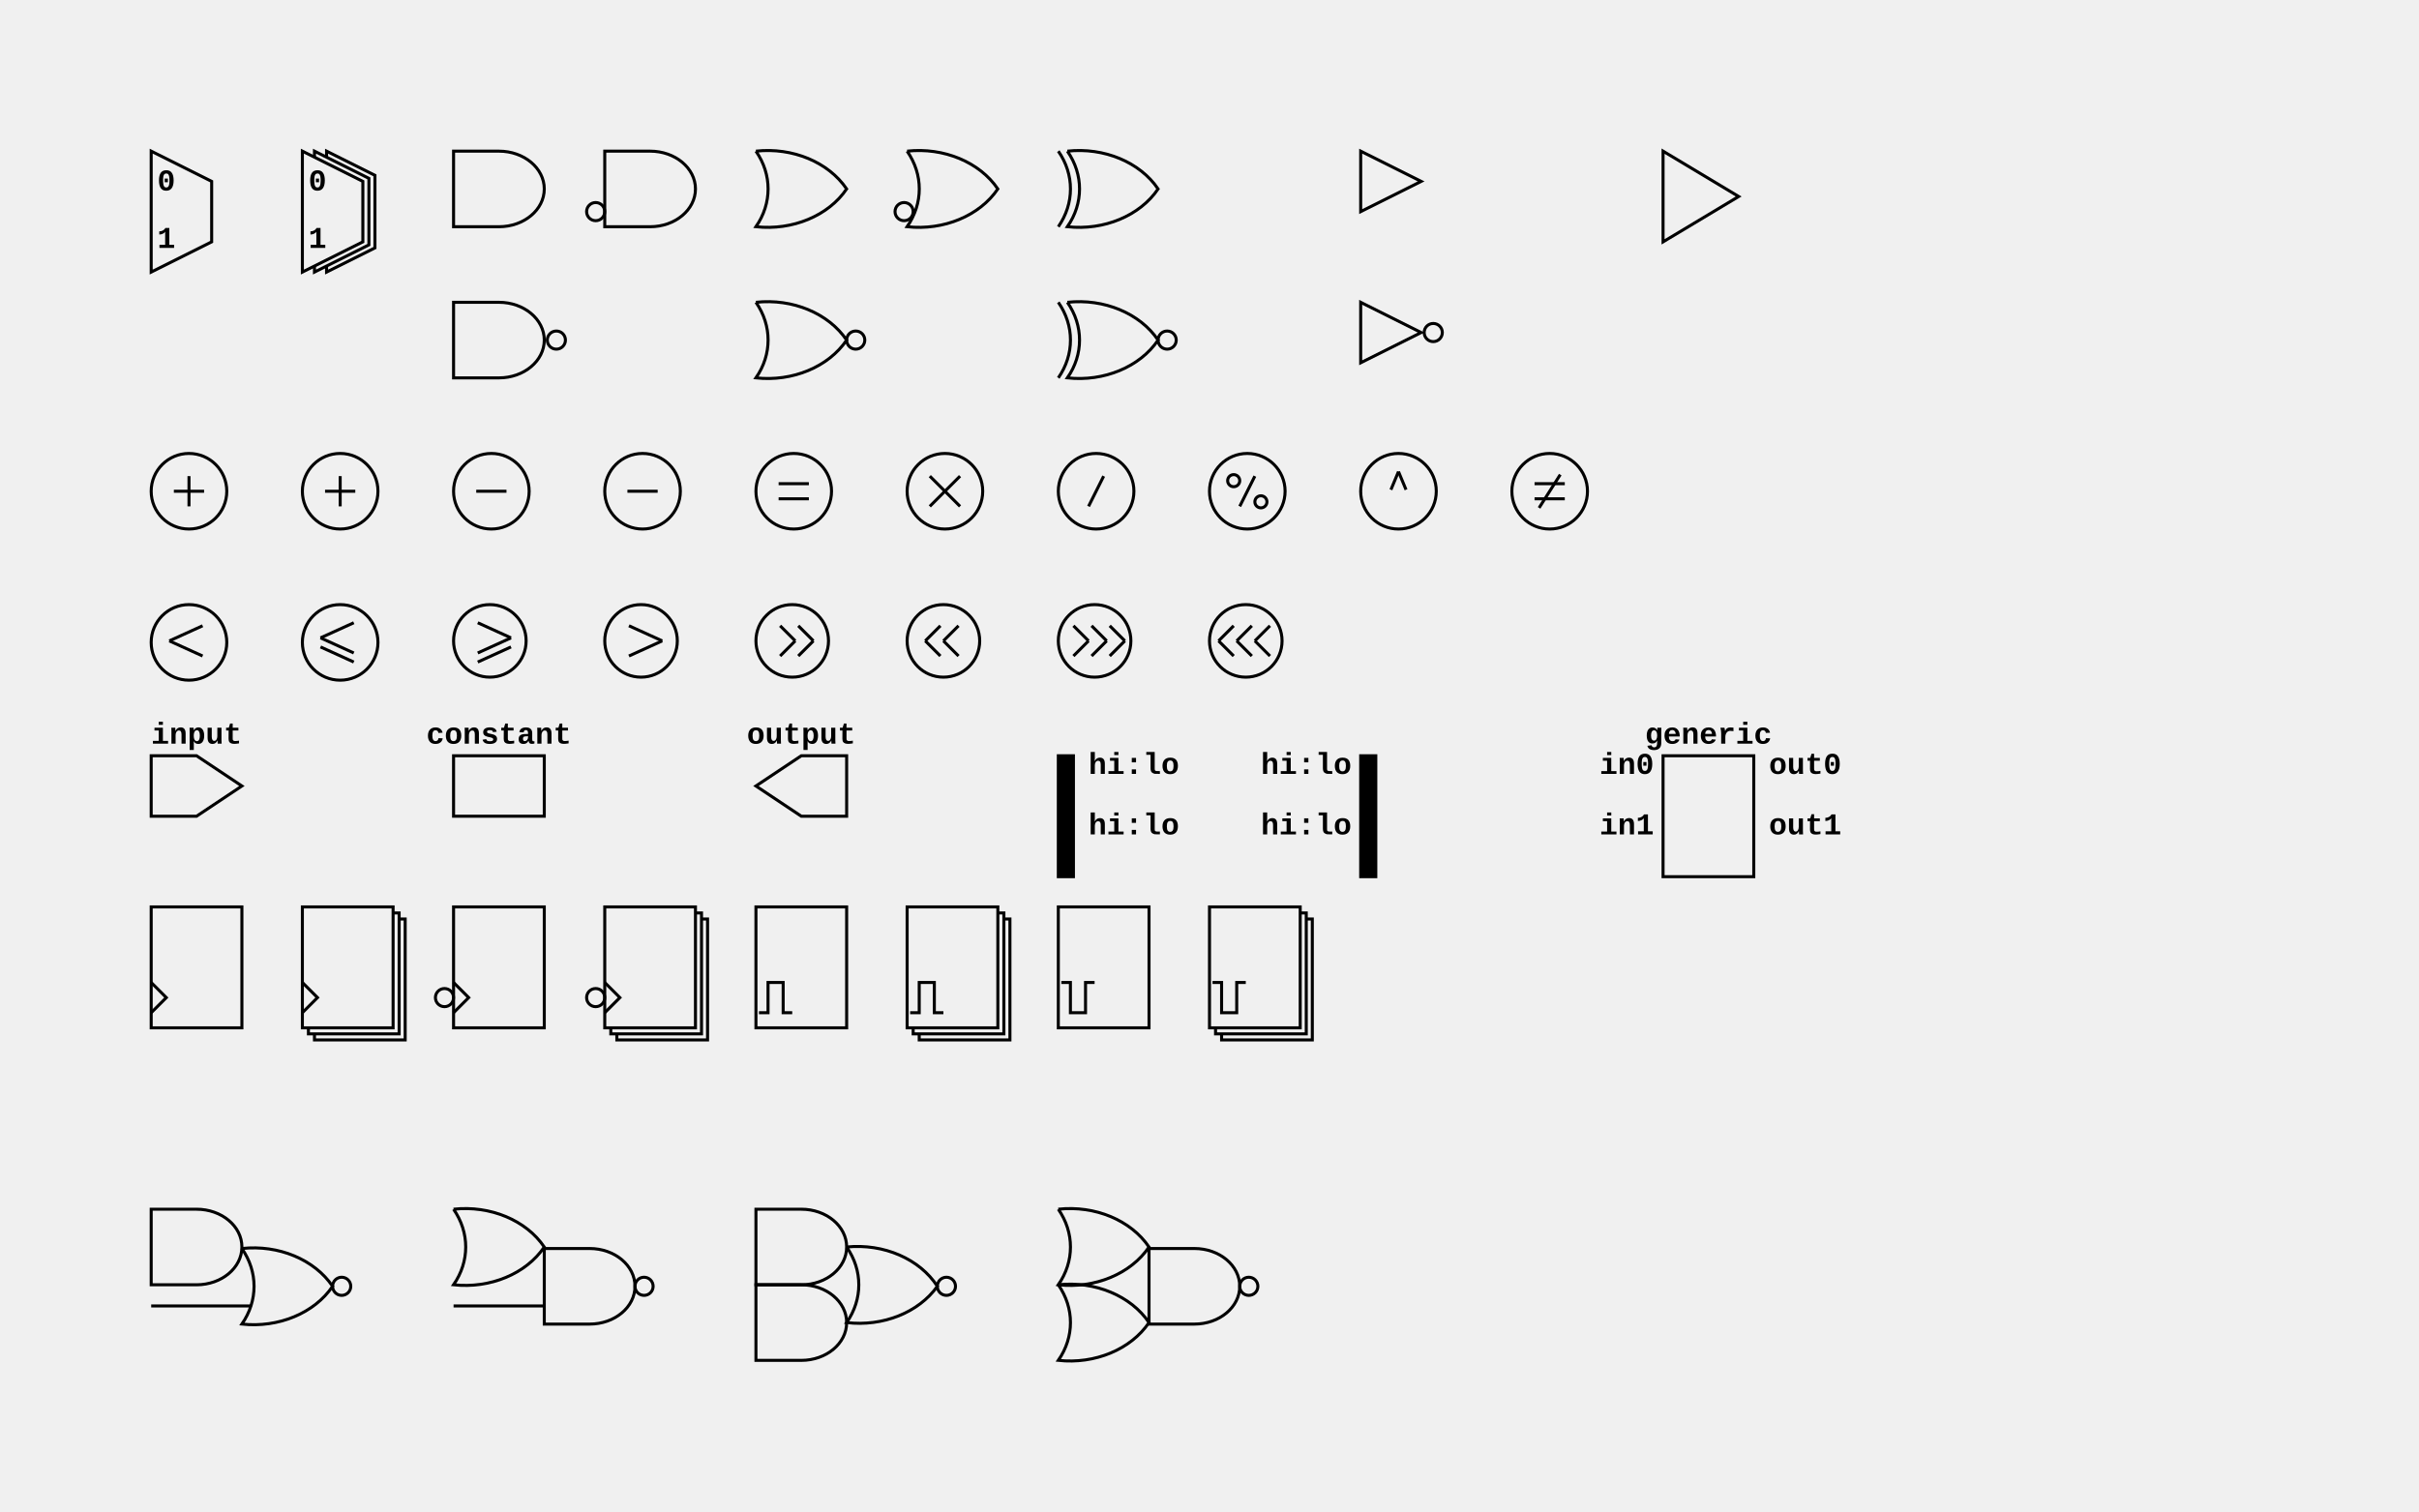
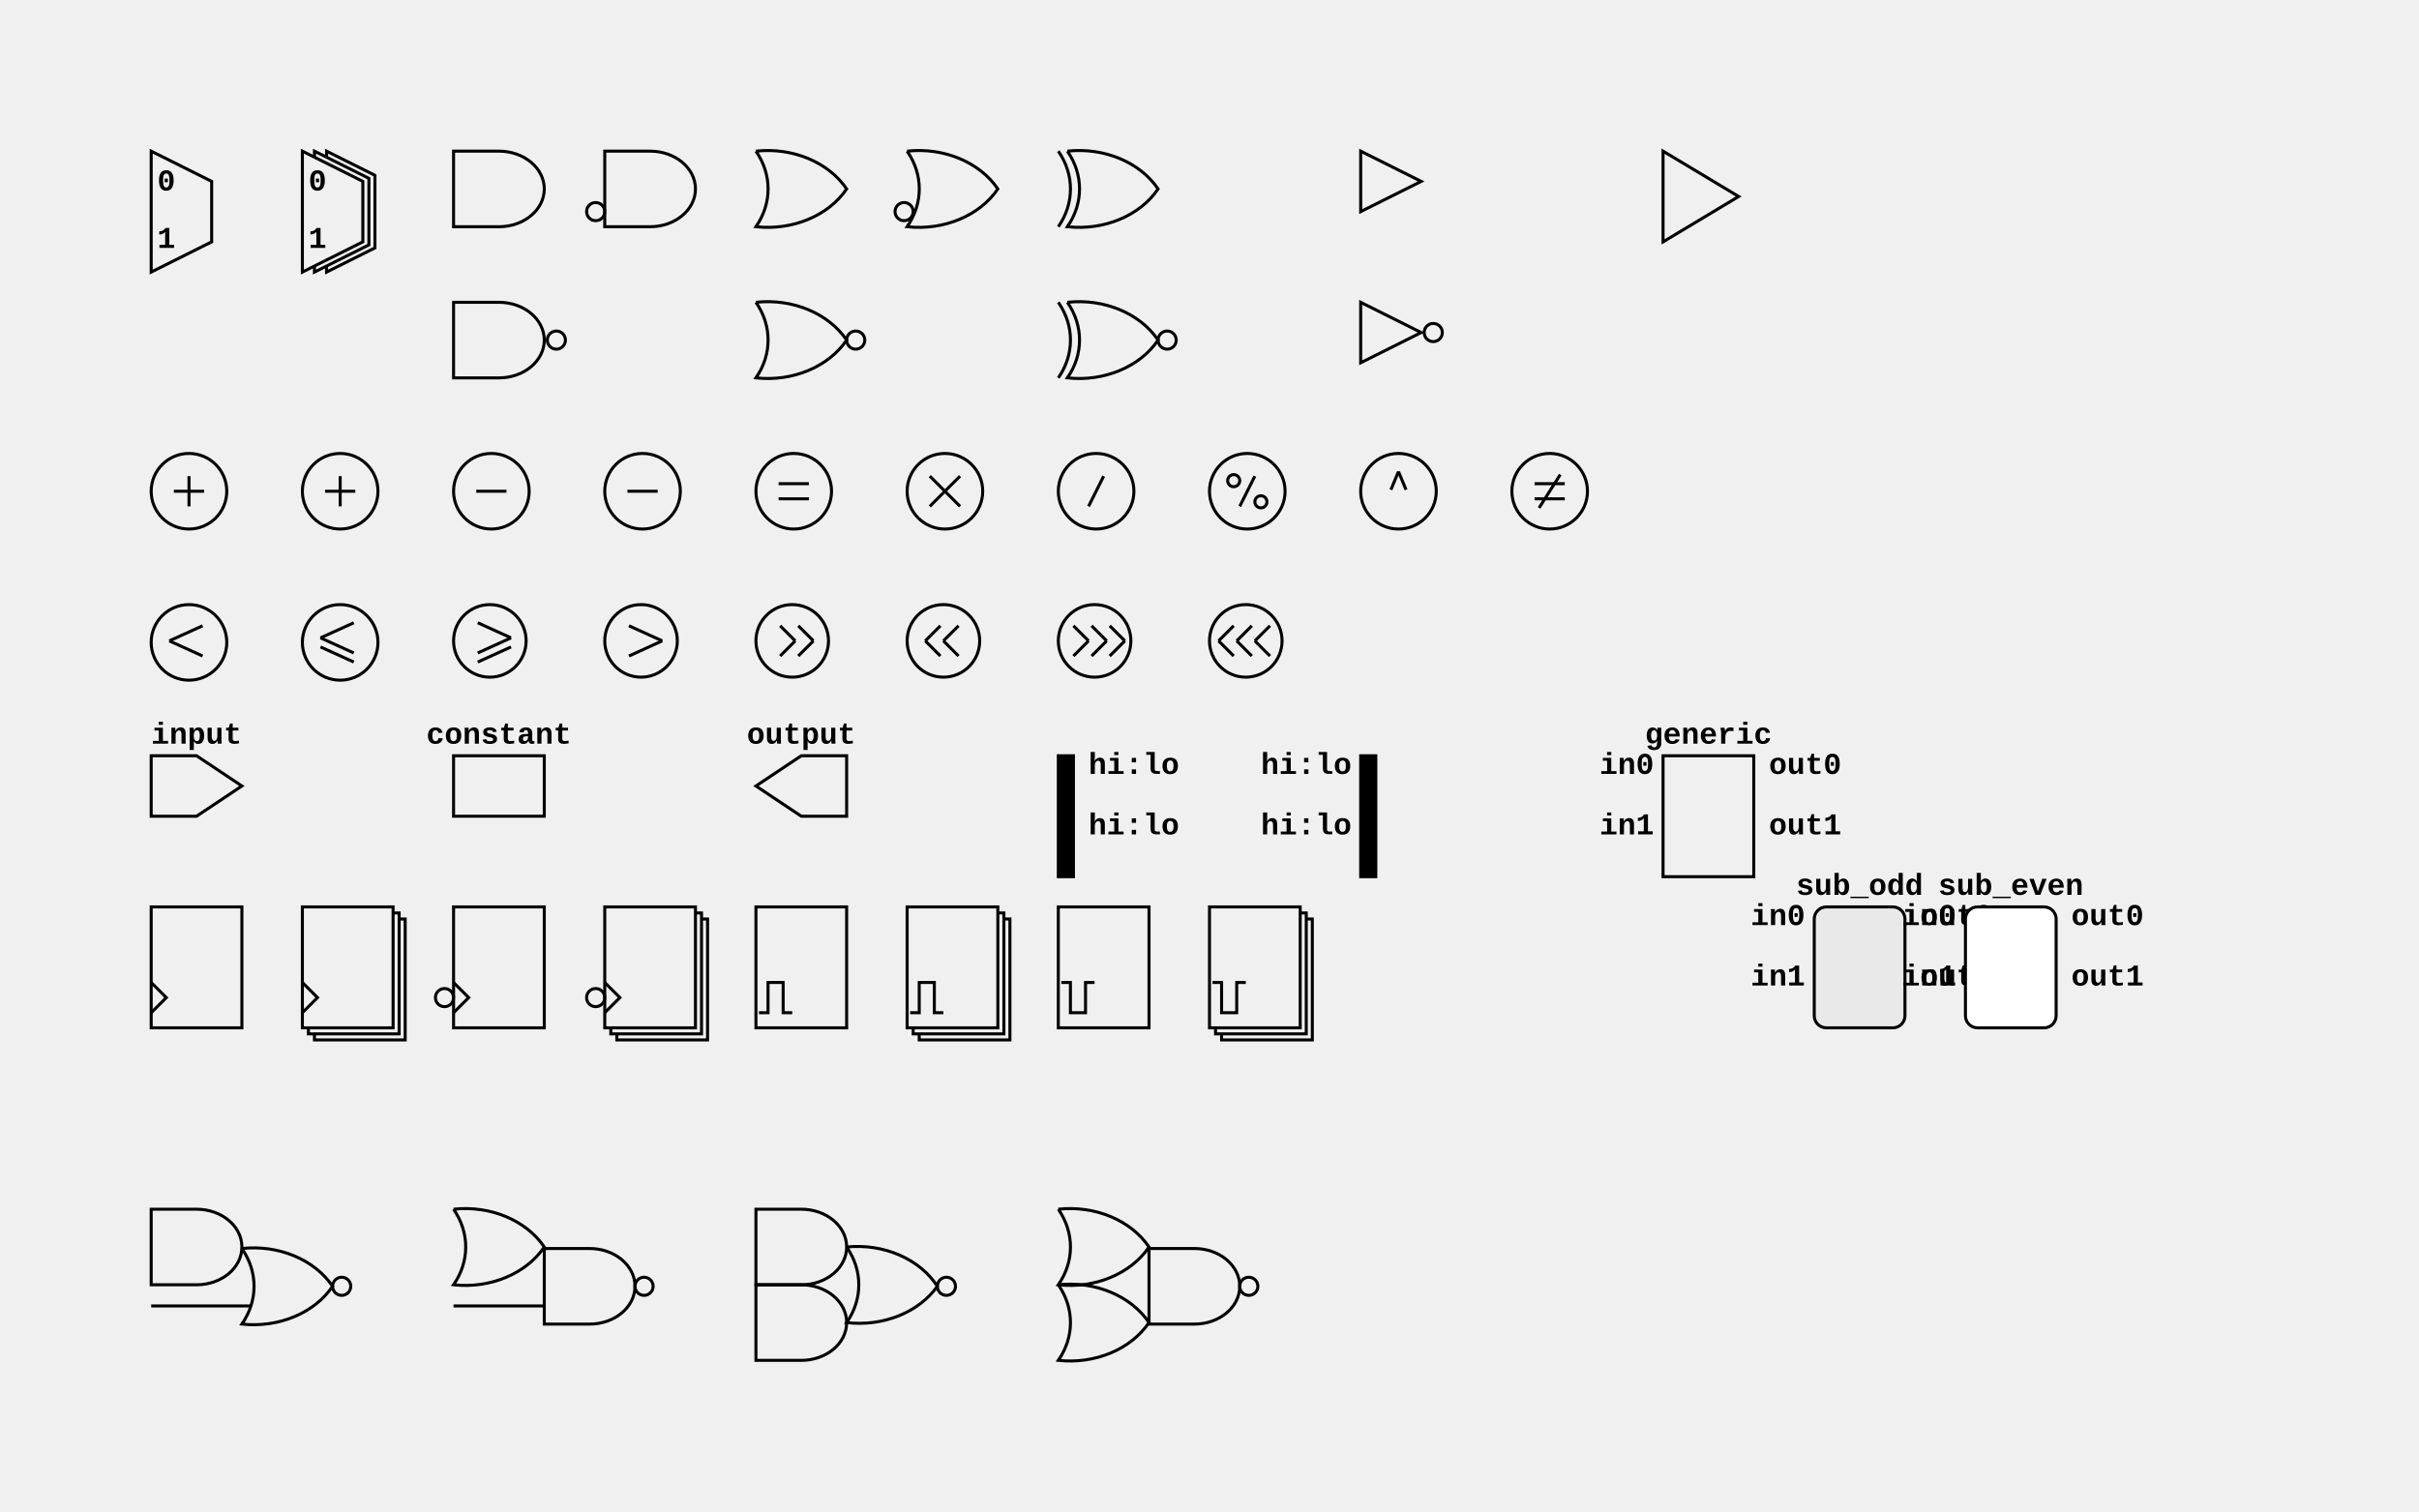
<svg xmlns="http://www.w3.org/2000/svg" xmlns:ns1="https://github.com/ajsb85/netlist2svg" width="800" height="500">
  <style>
  svg {
    stroke: #000;
    fill: none;
  }
  text {
    fill: #000;
    stroke: none;
    font-size: 10px;
    font-weight: bold;
    font-family: "Courier New", monospace;
  }
  .nodelabel {
    text-anchor: middle;
  }
  .inputPortLabel {
    text-anchor: end;
  }
  .splitjoinBody {
    fill: #000;
  }
  .junction {
    fill: #000;
  }
  .labelBackground {
    fill: #fff;
    stroke: none;
  }
  .detail, .symbol {
    stroke-linejoin: round;
    stroke-linecap: round;
  }
  .symbol {
    stroke-width: 2;
  }
  .detail {
    fill: #000;
  }

  @media (prefers-color-scheme: dark) {
    svg {
      stroke: #fff !important;
    }
    text {
      fill: #fff !important;
    }
    .splitjoinBody {
      fill: #fff !important;
    }
    .junction {
      fill: #fff !important;
    }
    .labelBackground {
      fill: #0a192f !important; /* Blueprint background or transparent */
    }
    .detail {
      fill: #fff !important;
    }
    circle, path, rect, line {
      stroke: #fff;
    }
    [style*="fill:#000"], [style*="fill:#000000"] {
      fill: #fff !important;
    }
    [style*="stroke:#000"], [style*="stroke:#000000"] {
      stroke: #fff !important;
    }
+     .subModuleOdd {
+       fill: #0e2238 !important;
+     }
+     .subModuleEven {
+       fill: #16365a !important;
+     }
+   }
+ 
+   /* Forced dark theme (used by the always-dark interactive demo). Mirrors the
+      prefers-color-scheme rules above but is triggered by class="dark" on the
+      root svg, so it works even when the host page/OS is not in dark mode. */
+   svg.dark {
+     stroke: #fff !important;
+   }
+   svg.dark text {
+     fill: #fff !important;
+   }
+   svg.dark .splitjoinBody {
+     fill: #fff !important;
+   }
+   svg.dark .junction {
+     fill: #fff !important;
+   }
+   svg.dark .labelBackground {
+     fill: #0a192f !important;
+   }
+   svg.dark .detail {
+     fill: #fff !important;
+   }
+   svg.dark circle, svg.dark path, svg.dark rect, svg.dark line {
+     stroke: #fff;
+   }
+   svg.dark .subModuleOdd {
+     fill: #0e2238 !important;
+   }
+   svg.dark .subModuleEven {
+     fill: #16365a !important;
+   }
+   svg.dark [style*="fill:#000"], svg.dark [style*="fill:#000000"] {
+     fill: #fff !important;
+   }
+   svg.dark [style*="stroke:#000"], svg.dark [style*="stroke:#000000"] {
+     stroke: #fff !important;
  }
</style>
  <ns1:properties>
    <ns1:layoutEngine org.eclipse.elk.layered.spacing.nodeNodeBetweenLayers="35" org.eclipse.elk.spacing.nodeNode="35" org.eclipse.elk.layered.layering.strategy="LONGEST_PATH" />
    <ns1:low_priority_alias val="$dff" />
  </ns1:properties>
  <g ns1:type="mux" transform="translate(50, 50)" ns1:width="20" ns1:height="40">
    <ns1:alias val="$pmux" />
    <ns1:alias val="$mux" />
    <ns1:alias val="$_MUX_" />
    <path d="M0,0 L20,10 L20,30 L0,40 Z" class="$cell_id" />
    <text x="5" y="32" class="nodelabel $cell_id" ns1:attribute="">1</text>
    <text x="5" y="13" class="nodelabel $cell_id" ns1:attribute="">0</text>
    <g ns1:x="0" ns1:y="10" ns1:pid="A" />
    <g ns1:x="0" ns1:y="30" ns1:pid="B" />
    <g ns1:x="10" ns1:y="35" ns1:pid="S" />
    <g ns1:x="20" ns1:y="20" ns1:pid="Y" />
  </g>
  <g ns1:type="mux-bus" transform="translate(100, 50)" ns1:width="24" ns1:height="40">
    <ns1:alias val="$pmux-bus" />
    <ns1:alias val="$mux-bus" />
    <ns1:alias val="$_MUX_-bus" />
    <path d="M0,0 L20,10 L20,30 L0,40 Z" class="$cell_id" />
    <path d="M4,2 L4,0 L22,9 L22,31 L4,40 L4,38" class="$cell_id" />
    <path d="M8,2 L8,0 L24,8 L24,32 L8,40 L8,38" class="$cell_id" />
    <text x="5" y="32" class="nodelabel $cell_id" ns1:attribute="">1</text>
    <text x="5" y="13" class="nodelabel $cell_id" ns1:attribute="">0</text>
    <g ns1:x="-1" ns1:y="10" ns1:pid="A" />
    <g ns1:x="-1" ns1:y="30" ns1:pid="B" />
    <g ns1:x="12" ns1:y="38" ns1:pid="S" />
    <g ns1:x="24.5" ns1:y="20" ns1:pid="Y" />
  </g>
  <g ns1:type="and" transform="translate(150,50)" ns1:width="30" ns1:height="25">
    <ns1:alias val="$and" />
    <ns1:alias val="$logic_and" />
    <ns1:alias val="$_AND_" />
    <ns1:alias val="$reduce_and" />
    <path d="M0,0 L0,25 L15,25 A15 12.5 0 0 0 15,0 Z" class="$cell_id" />
    <g ns1:x="0" ns1:y="5" ns1:pid="A" />
    <g ns1:x="0" ns1:y="20" ns1:pid="B" />
    <g ns1:x="30" ns1:y="12.5" ns1:pid="Y" />
  </g>
  <g ns1:type="nand" transform="translate(150,100)" ns1:width="30" ns1:height="25">
    <ns1:alias val="$nand" />
    <ns1:alias val="$logic_nand" />
    <ns1:alias val="$_NAND_" />
    <path d="M0,0 L0,25 L15,25 A15 12.5 0 0 0 15,0 Z" class="$cell_id" />
    <circle cx="34" cy="12.5" r="3" class="$cell_id" />
    <g ns1:x="0" ns1:y="5" ns1:pid="A" />
    <g ns1:x="0" ns1:y="20" ns1:pid="B" />
    <g ns1:x="36" ns1:y="12.5" ns1:pid="Y" />
  </g>
  <g ns1:type="andnot" transform="translate(200,50)" ns1:width="30" ns1:height="25">
    <ns1:alias val="$_ANDNOT_" />
    <path d="M0,0 L0,25 L15,25 A15 12.5 0 0 0 15,0 Z" class="$cell_id" />
    <circle cx="-3" cy="20" r="3" />
    <g ns1:x="0" ns1:y="5" ns1:pid="A" />
    <g ns1:x="-6" ns1:y="20" ns1:pid="B" />
    <g ns1:x="30" ns1:y="12.5" ns1:pid="Y" />
  </g>
  <g ns1:type="or" transform="translate(250,50)" ns1:width="30" ns1:height="25">
    <ns1:alias val="$or" />
    <ns1:alias val="$logic_or" />
    <ns1:alias val="$_OR_" />
    <ns1:alias val="$reduce_or" />
    <ns1:alias val="$reduce_bool" />
    <path d="M0,0 A30 25 0 0 1 0,25 A30 25 0 0 0 30,12.5 A30 25 0 0 0 0,0" class="$cell_id" />
    <g ns1:x="2" ns1:y="5" ns1:pid="A" />
    <g ns1:x="2" ns1:y="20" ns1:pid="B" />
    <g ns1:x="30" ns1:y="12.5" ns1:pid="Y" />
  </g>
  <g ns1:type="reduce_nor" transform="translate(250, 100)" ns1:width="33" ns1:height="25">
    <ns1:alias val="$nor" />
    <ns1:alias val="$reduce_nor" />
    <ns1:alias val="$_NOR_" />
    <ns1:alias val="$_ORNOT_" />
    <path d="M0,0 A30 25 0 0 1 0,25 A30 25 0 0 0 30,12.5 A30 25 0 0 0 0,0" class="$cell_id" />
    <circle cx="33" cy="12.5" r="3" class="$cell_id" />
    <g ns1:x="2" ns1:y="5" ns1:pid="A" />
    <g ns1:x="2" ns1:y="20" ns1:pid="B" />
    <g ns1:x="36" ns1:y="12.5" ns1:pid="Y" />
  </g>
  <g ns1:type="ornot" transform="translate(300,50)" ns1:width="30" ns1:height="25">
    <ns1:alias val="$_ORNOT_" />
    <path d="M0,0 A30 25 0 0 1 0,25 A30 25 0 0 0 30,12.5 A30 25 0 0 0 0,0" class="$cell_id" />
    <circle cx="-1" cy="20" r="3" />
    <g ns1:x="2" ns1:y="5" ns1:pid="A" />
    <g ns1:x="-4" ns1:y="20" ns1:pid="B" />
    <g ns1:x="30" ns1:y="12.5" ns1:pid="Y" />
  </g>
  <g ns1:type="reduce_xor" transform="translate(350, 50)" ns1:width="33" ns1:height="25">
    <ns1:alias val="$xor" />
    <ns1:alias val="$reduce_xor" />
    <ns1:alias val="$_XOR_" />
    <path d="M3,0 A30 25 0 0 1 3,25 A30 25 0 0 0 33,12.5 A30 25 0 0 0 3,0" class="$cell_id" />
    <path d="M0,0 A30 25 0 0 1 0,25" class="$cell_id" />
    <g ns1:x="2" ns1:y="5" ns1:pid="A" />
    <g ns1:x="2" ns1:y="20" ns1:pid="B" />
    <g ns1:x="33" ns1:y="12.5" ns1:pid="Y" />
  </g>
  <g ns1:type="reduce_nxor" transform="translate(350, 100)" ns1:width="33" ns1:height="25">
    <ns1:alias val="$xnor" />
    <ns1:alias val="$reduce_xnor" />
    <ns1:alias val="$_XNOR_" />
    <path d="M3,0 A30 25 0 0 1 3,25 A30 25 0 0 0 33,12.5 A30 25 0 0 0 3,0" class="$cell_id" />
    <path d="M0,0 A30 25 0 0 1 0,25" class="$cell_id" />
    <circle cx="36" cy="12.5" r="3" class="$cell_id" />
    <g ns1:x="2" ns1:y="5" ns1:pid="A" />
    <g ns1:x="2" ns1:y="20" ns1:pid="B" />
    <g ns1:x="38" ns1:y="12.5" ns1:pid="Y" />
  </g>
  <g ns1:type="tribuf" transform="translate(550, 50)" ns1:width="15" ns1:height="30">
    <ns1:alias val="$tribuf" />
    <ns1:alias val="$_TRIBUF_" />
    <ns1:alias val="tribuf-bus" />
    <ns1:alias val="$tribuf-bus" />
    <ns1:alias val="$_TRIBUF_-bus" />
    <path d="M0,0 L25,15 L0,30 Z" class="$cell_id" />
    <g ns1:x="0" ns1:y="15" ns1:pid="A" />
    <g ns1:x="11" ns1:y="6" ns1:pid="EN" />
    <g ns1:x="25" ns1:y="15" ns1:pid="Y" />
  </g>
  <g ns1:type="not" transform="translate(450,100)" ns1:width="30" ns1:height="20">
    <ns1:alias val="$_NOT_" />
    <ns1:alias val="$not" />
    <ns1:alias val="$logic_not" />
    <path d="M0,0 L0,20 L20,10 Z" class="$cell_id" />
    <circle cx="24" cy="10" r="3" class="$cell_id" />
    <g ns1:x="-1" ns1:y="10" ns1:pid="A" />
    <g ns1:x="27" ns1:y="10" ns1:pid="Y" />
  </g>
  <g ns1:type="buf" transform="translate(450,50)" ns1:width="30" ns1:height="20">
    <ns1:alias val="$_BUF_" />
    <path d="M0,0 L0,20 L20,10 Z" class="$cell_id" />
    <g ns1:x="0" ns1:y="10" ns1:pid="A" />
    <g ns1:x="20" ns1:y="10" ns1:pid="Y" />
  </g>
  <g ns1:type="add" transform="translate(50, 150)" ns1:width="25" ns1:height="25">
    <ns1:alias val="$add" />
    <circle r="12.5" cx="12.5" cy="12.5" class="$cell_id" />
    <line x1="7.5" x2="17.5" y1="12.5" y2="12.5" class="$cell_id" />
    <line x1="12.5" x2="12.5" y1="7.5" y2="17.5" class="$cell_id" />
    <g ns1:x="2" ns1:y="5" ns1:pid="A" />
    <g ns1:x="2" ns1:y="20" ns1:pid="B" />
    <g ns1:x="26" ns1:y="12.5" ns1:pid="Y" />
  </g>
  <g ns1:type="pos" transform="translate(100, 150)" ns1:width="25" ns1:height="25">
    <ns1:alias val="$pos" />
    <circle r="12.5" cx="12.5" cy="12.5" class="$cell_id" />
    <line x1="7.5" x2="17.5" y1="12.5" y2="12.5" class="$cell_id" />
    <line x1="12.5" x2="12.5" y1="7.5" y2="17.5" class="$cell_id" />
    <g ns1:x="-1" ns1:y="12.5" ns1:pid="A" />
    <g ns1:x="26" ns1:y="12.5" ns1:pid="Y" />
  </g>
  <g ns1:type="sub" transform="translate(150,150)" ns1:width="25" ns1:height="25">
    <ns1:alias val="$sub" />
    <circle r="12.5" cx="12.5" cy="12.5" class="$cell_id" />
    <line x1="7.5" x2="17.5" y1="12.5" y2="12.5" class="$cell_id" />
    <g ns1:x="2" ns1:y="5" ns1:pid="A" />
    <g ns1:x="2" ns1:y="20" ns1:pid="B" />
    <g ns1:x="25" ns1:y="12.5" ns1:pid="Y" />
  </g>
  <g ns1:type="neg" transform="translate(200,150)" ns1:width="25" ns1:height="25">
    <ns1:alias val="$neg" />
    <circle r="12.5" cx="12.5" cy="12.5" class="$cell_id" />
    <line x1="7.5" x2="17.5" y1="12.5" y2="12.5" class="$cell_id" />
    <g ns1:x="0" ns1:y="12.5" ns1:pid="A" />
    <g ns1:x="25" ns1:y="12.5" ns1:pid="Y" />
  </g>
  <g ns1:type="eq" transform="translate(250,150)" ns1:width="25" ns1:height="25">
    <ns1:alias val="$eq" />
    <ns1:alias val="$eqx" />
    <circle r="12.5" cx="12.5" cy="12.5" class="$cell_id" />
    <line x1="7.5" x2="17.5" y1="10" y2="10" class="$cell_id" />
    <line x1="7.5" x2="17.5" y1="15" y2="15" class="$cell_id" />
    <g ns1:x="2" ns1:y="5" ns1:pid="A" />
    <g ns1:x="2" ns1:y="20" ns1:pid="B" />
    <g ns1:x="25" ns1:y="12.5" ns1:pid="Y" />
  </g>
  <g ns1:type="mul" transform="translate(300, 150)" ns1:width="25" ns1:height="25">
    <ns1:alias val="$mul" />
    <circle r="12.5" cx="12.5" cy="12.5" class="$cell_id" />
    <line x1="7.5" x2="17.5" y1="7.5" y2="17.5" class="$cell_id" />
    <line x1="17.5" x2="7.5" y1="7.5" y2="17.5" class="$cell_id" />
    <g ns1:x="2" ns1:y="5" ns1:pid="A" />
    <g ns1:x="2" ns1:y="20" ns1:pid="B" />
    <g ns1:x="26" ns1:y="12.5" ns1:pid="Y" />
  </g>
  <g ns1:type="div" transform="translate(350, 150)" ns1:width="25" ns1:height="25">
    <ns1:alias val="$div" />
    <circle r="12.5" cx="12.5" cy="12.5" class="$cell_id" />
    <line x1="15" x2="10" y1="7.5" y2="17.5" class="$cell_id" />
    <g ns1:x="2" ns1:y="5" ns1:pid="A" />
    <g ns1:x="2" ns1:y="20" ns1:pid="B" />
    <g ns1:x="26" ns1:y="12.5" ns1:pid="Y" />
  </g>
  <g ns1:type="mod" transform="translate(400, 150)" ns1:width="25" ns1:height="25">
    <ns1:alias val="$mod" />
    <circle r="12.5" cx="12.5" cy="12.5" class="$cell_id" />
    <line x1="15" x2="10" y1="7.5" y2="17.5" class="$cell_id" />
    <circle r="2" cx="8" cy="9" class="$cell_id" />
    <circle r="2" cx="17" cy="16" class="$cell_id" />
    <g ns1:x="2" ns1:y="5" ns1:pid="A" />
    <g ns1:x="2" ns1:y="20" ns1:pid="B" />
    <g ns1:x="26" ns1:y="12.5" ns1:pid="Y" />
  </g>
  <g ns1:type="pow" transform="translate(450, 150)" ns1:width="25" ns1:height="25">
    <ns1:alias val="$pow" />
    <circle r="12.5" cx="12.5" cy="12.5" class="$cell_id" />
    <line x1="10" x2="12.5" y1="12" y2="6" class="$cell_id" />
    <line x1="15" x2="12.5" y1="12" y2="6" class="$cell_id" />
    <g ns1:x="2" ns1:y="5" ns1:pid="A" />
    <g ns1:x="2" ns1:y="20" ns1:pid="B" />
    <g ns1:x="26" ns1:y="12.5" ns1:pid="Y" />
  </g>
  <g ns1:type="ne" transform="translate(500,150)" ns1:width="25" ns1:height="25">
    <ns1:alias val="$ne" />
    <ns1:alias val="$nex" />
    <circle r="12.5" cx="12.5" cy="12.5" class="$cell_id" />
    <line x1="7.5" x2="17.5" y1="10" y2="10" class="$cell_id" />
    <line x1="7.5" x2="17.5" y1="15" y2="15" class="$cell_id" />
    <line x1="9" x2="16" y1="18" y2="7" class="$cell_id" />
    <g ns1:x="2" ns1:y="5" ns1:pid="A" />
    <g ns1:x="2" ns1:y="20" ns1:pid="B" />
    <g ns1:x="25" ns1:y="12.5" ns1:pid="Y" />
  </g>
  <g ns1:type="lt" transform="translate(50,200)" ns1:width="25" ns1:height="25">
    <ns1:alias val="$lt" />
    <circle r="12.5" cx="12.5" cy="12.5" class="$cell_id" />
    <line x1="6" x2="17" y1="12" y2="7" class="$cell_id" />
    <line x1="6" x2="17" y1="12" y2="17" class="$cell_id" />
    <g ns1:x="2" ns1:y="5" ns1:pid="A" />
    <g ns1:x="2" ns1:y="20" ns1:pid="B" />
    <g ns1:x="25" ns1:y="12.5" ns1:pid="Y" />
  </g>
  <g ns1:type="le" transform="translate(100,200)" ns1:width="25" ns1:height="25">
    <ns1:alias val="$le" />
    <circle r="12.5" cx="12.5" cy="12.5" class="$cell_id" />
    <line x1="6" x2="17" y1="11" y2="6" class="$cell_id" />
    <line x1="6" x2="17" y1="11" y2="16" class="$cell_id" />
    <line x1="6" x2="17" y1="14" y2="19" class="$cell_id" />
    <g ns1:x="2" ns1:y="5" ns1:pid="A" />
    <g ns1:x="2" ns1:y="20" ns1:pid="B" />
    <g ns1:x="25" ns1:y="12.5" ns1:pid="Y" />
  </g>
  <g ns1:type="ge" transform="translate(150,200)" ns1:width="25" ns1:height="25">
    <ns1:alias val="$ge" />
    <circle r="12" cx="12" cy="12" class="$cell_id" />
    <line x1="8" x2="19" y1="6" y2="11" class="$cell_id" />
    <line x1="8" x2="19" y1="16" y2="11" class="$cell_id" />
    <line x1="8" x2="19" y1="19" y2="14" class="$cell_id" />
    <g ns1:x="2" ns1:y="5" ns1:pid="A" />
    <g ns1:x="2" ns1:y="20" ns1:pid="B" />
    <g ns1:x="25" ns1:y="12.5" ns1:pid="Y" />
  </g>
  <g ns1:type="gt" transform="translate(200,200)" ns1:width="25" ns1:height="25">
    <ns1:alias val="$gt" />
    <circle r="12" cx="12" cy="12" class="$cell_id" />
    <line x1="8" x2="19" y1="7" y2="12" class="$cell_id" />
    <line x1="8" x2="19" y1="17" y2="12" class="$cell_id" />
    <g ns1:x="2" ns1:y="5" ns1:pid="A" />
    <g ns1:x="2" ns1:y="20" ns1:pid="B" />
    <g ns1:x="25" ns1:y="12.5" ns1:pid="Y" />
  </g>
  <g ns1:type="shr" transform="translate(250,200)" ns1:width="25" ns1:height="25">
    <ns1:alias val="$shr" />
    <circle r="12" cx="12" cy="12" class="$cell_id" />
    <line x1="8" x2="13" y1="7" y2="12" class="$cell_id" />
    <line x1="8" x2="13" y1="17" y2="12" class="$cell_id" />
    <line x1="14" x2="19" y1="7" y2="12" class="$cell_id" />
    <line x1="14" x2="19" y1="17" y2="12" class="$cell_id" />
    <g ns1:x="2" ns1:y="5" ns1:pid="A" />
    <g ns1:x="2" ns1:y="20" ns1:pid="B" />
    <g ns1:x="25" ns1:y="12.5" ns1:pid="Y" />
  </g>
  <g ns1:type="shl" transform="translate(300,200)" ns1:width="25" ns1:height="25">
    <ns1:alias val="$shl" />
    <circle r="12" cx="12" cy="12" class="$cell_id" />
    <line x1="6" x2="11" y1="12" y2="7" class="$cell_id" />
    <line x1="6" x2="11" y1="12" y2="17" class="$cell_id" />
    <line x1="12" x2="17" y1="12" y2="7" class="$cell_id" />
    <line x1="12" x2="17" y1="12" y2="17" class="$cell_id" />
    <g ns1:x="2" ns1:y="5" ns1:pid="A" />
    <g ns1:x="2" ns1:y="20" ns1:pid="B" />
    <g ns1:x="25" ns1:y="12.5" ns1:pid="Y" />
  </g>
  <g ns1:type="sshr" transform="translate(350,200)" ns1:width="25" ns1:height="25">
    <ns1:alias val="$sshr" />
    <circle r="12" cx="12" cy="12" class="$cell_id" />
    <line x1="5" x2="10" y1="7" y2="12" class="$cell_id" />
    <line x1="5" x2="10" y1="17" y2="12" class="$cell_id" />
    <line x1="11" x2="16" y1="7" y2="12" class="$cell_id" />
    <line x1="11" x2="16" y1="17" y2="12" class="$cell_id" />
    <line x1="17" x2="22" y1="7" y2="12" class="$cell_id" />
    <line x1="17" x2="22" y1="17" y2="12" class="$cell_id" />
    <g ns1:x="2" ns1:y="5" ns1:pid="A" />
    <g ns1:x="2" ns1:y="20" ns1:pid="B" />
    <g ns1:x="25" ns1:y="12.5" ns1:pid="Y" />
  </g>
  <g ns1:type="sshl" transform="translate(400,200)" ns1:width="25" ns1:height="25">
    <ns1:alias val="$sshl" />
    <circle r="12" cx="12" cy="12" class="$cell_id" />
    <line x1="3" x2="8" y1="12" y2="7" class="$cell_id" />
    <line x1="3" x2="8" y1="12" y2="17" class="$cell_id" />
    <line x1="9" x2="14" y1="12" y2="7" class="$cell_id" />
    <line x1="9" x2="14" y1="12" y2="17" class="$cell_id" />
    <line x1="15" x2="20" y1="12" y2="7" class="$cell_id" />
    <line x1="15" x2="20" y1="12" y2="17" class="$cell_id" />
    <g ns1:x="2" ns1:y="5" ns1:pid="A" />
    <g ns1:x="2" ns1:y="20" ns1:pid="B" />
    <g ns1:x="25" ns1:y="12.5" ns1:pid="Y" />
  </g>
  <g ns1:type="inputExt" transform="translate(50,250)" ns1:width="30" ns1:height="20">
    <text x="15" y="-4" class="nodelabel $cell_id" ns1:attribute="ref">input</text>
    <ns1:alias val="$_inputExt_" />
    <path d="M0,0 L0,20 L15,20 L30,10 L15,0 Z" class="$cell_id" />
    <g ns1:x="30" ns1:y="10" ns1:pid="Y" />
  </g>
  <g ns1:type="constant" transform="translate(150,250)" ns1:width="30" ns1:height="20">
    <text x="15" y="-4" class="nodelabel $cell_id" ns1:attribute="ref">constant</text>
    <ns1:alias val="$_constant_" />
    <rect width="30" height="20" class="$cell_id" />
    <g ns1:x="31" ns1:y="10" ns1:pid="Y" />
  </g>
  <g ns1:type="outputExt" transform="translate(250,250)" ns1:width="30" ns1:height="20">
    <text x="15" y="-4" class="nodelabel $cell_id" ns1:attribute="ref">output</text>
    <ns1:alias val="$_outputExt_" />
    <path d="M30,0 L30,20 L15,20 L0,10 L15,0 Z" class="$cell_id" />
    <g ns1:x="0" ns1:y="10" ns1:pid="A" />
  </g>
  <g ns1:type="split" transform="translate(350,250)" ns1:width="5" ns1:height="40">
    <rect width="5" height="40" class="splitjoinBody" ns1:generic="body" />
    <ns1:alias val="$_split_" />
    <g ns1:x="0" ns1:y="20" ns1:pid="in" />
    <g transform="translate(5, 10)" ns1:x="4" ns1:y="10" ns1:pid="out0">
      <text x="5" y="-4">hi:lo</text>
    </g>
    <g transform="translate(5, 30)" ns1:x="4" ns1:y="30" ns1:pid="out1">
      <text x="5" y="-4">hi:lo</text>
    </g>
  </g>
  <g ns1:type="join" transform="translate(450,250)" ns1:width="4" ns1:height="40">
    <rect width="5" height="40" class="splitjoinBody" ns1:generic="body" />
    <ns1:alias val="$_join_" />
    <g ns1:x="5" ns1:y="20" ns1:pid="out" />
    <g transform="translate(0, 10)" ns1:x="0" ns1:y="10" ns1:pid="in0">
      <text x="-3" y="-4" class="inputPortLabel">hi:lo</text>
    </g>
    <g transform="translate(0, 30)" ns1:x="0" ns1:y="30" ns1:pid="in1">
      <text x="-3" y="-4" class="inputPortLabel">hi:lo</text>
    </g>
  </g>
  <g ns1:type="dff" transform="translate(50,300)" ns1:width="30" ns1:height="40">
    <ns1:alias val="$dff" />
    <ns1:alias val="$_DFF_" />
    <ns1:alias val="$_DFF_P_" />
    <ns1:alias val="$adff" />
    <ns1:alias val="$_DFF_" />
    <ns1:alias val="$_DFF_P_" />
    <ns1:alias val="$sdff" />
    <ns1:alias val="$_DFF_" />
    <ns1:alias val="$_DFF_P_" />
    <rect width="30" height="40" x="0" y="0" class="$cell_id" />
    <path d="M0,35 L5,30 L0,25" class="$cell_id" />
    <g ns1:x="31" ns1:y="10" ns1:pid="Q" />
    <g ns1:x="-1" ns1:y="30" ns1:pid="CLK" />
    <g ns1:x="-1" ns1:y="30" ns1:pid="C" />
    <g ns1:x="-1" ns1:y="10" ns1:pid="D" />
    <g ns1:x="15" ns1:y="40" ns1:pid="ARST" />
    <g ns1:x="15" ns1:y="40" ns1:pid="SRST" />
  </g>
  <g ns1:type="dff-bus" transform="translate(100,300)" ns1:width="34" ns1:height="44">
    <ns1:alias val="$dff-bus" />
    <ns1:alias val="$_DFF_-bus" />
    <ns1:alias val="$_DFF_P_-bus" />
    <ns1:alias val="adff-bus" />
    <ns1:alias val="$adff-bus" />
    <ns1:alias val="$_DFF_-bus" />
    <ns1:alias val="$_DFF_P_-bus" />
    <ns1:alias val="sdff-bus" />
    <ns1:alias val="$sdff-bus" />
    <ns1:alias val="$_DFF_-bus" />
    <ns1:alias val="$_DFF_P_-bus" />
    <rect width="30" height="40" x="0" y="0" class="$cell_id" />
    <path d="M0,35 L5,30 L0,25" class="$cell_id" />
    <path d="M30,2 L32,2 L32,42 L2,42 L2,40" class="$cell_id" />
    <path d="M32,4 L34,4 L34,44 L4,44 L4,42" class="$cell_id" />
    <g ns1:x="35" ns1:y="10" ns1:pid="Q" />
    <g ns1:x="-1" ns1:y="30" ns1:pid="CLK" />
    <g ns1:x="-1" ns1:y="30" ns1:pid="C" />
    <g ns1:x="-1" ns1:y="10" ns1:pid="D" />
    <g ns1:x="17" ns1:y="44" ns1:pid="ARST" />
    <g ns1:x="17" ns1:y="44" ns1:pid="SRST" />
  </g>
  <g ns1:type="dffn" transform="translate(150,300)" ns1:width="30" ns1:height="40">
    <ns1:alias val="$dffn" />
    <ns1:alias val="$_DFF_N_" />
    <rect width="30" height="40" x="0" y="0" class="$cell_id" />
    <path d="M0,35 L5,30 L0,25" class="$cell_id" />
    <circle cx="-3" cy="30" r="3" class="$cell_id" />
    <g ns1:x="30" ns1:y="10" ns1:pid="Q" />
    <g ns1:x="-6" ns1:y="30" ns1:pid="CLK" />
    <g ns1:x="-6" ns1:y="30" ns1:pid="C" />
    <g ns1:x="0" ns1:y="10" ns1:pid="D" />
  </g>
  <g ns1:type="dffn-bus" transform="translate(200,300)" ns1:width="30" ns1:height="40">
    <ns1:alias val="$dffn-bus" />
    <ns1:alias val="$_DFF_N_-bus" />
    <rect width="30" height="40" x="0" y="0" class="$cell_id" />
    <path d="M0,35 L5,30 L0,25" class="$cell_id" />
    <circle cx="-3" cy="30" r="3" class="$cell_id" />
    <path d="M30,2 L32,2 L32,42 L2,42 L2,40" class="$cell_id" />
    <path d="M32,4 L34,4 L34,44 L4,44 L4,42" class="$cell_id" />
    <g ns1:x="35" ns1:y="10" ns1:pid="Q" />
    <g ns1:x="-6" ns1:y="30" ns1:pid="CLK" />
    <g ns1:x="-6" ns1:y="30" ns1:pid="C" />
    <g ns1:x="0" ns1:y="10" ns1:pid="D" />
  </g>
  <g ns1:type="dlatch" transform="translate(250,300)" ns1:width="30" ns1:height="40">
    <ns1:alias val="$dlatch" />
    <ns1:alias val="$_DLATCH_" />
    <ns1:alias val="adlatch" />
    <ns1:alias val="$adlatch" />
    <rect width="30" height="40" x="0" y="0" class="$cell_id" />
    <path d="M 1,35 H 4 V 25 h 5 v 10 h 3" class="$cell_id" />
    <g ns1:x="30" ns1:y="10" ns1:pid="Q" />
    <g ns1:x="0" ns1:y="10" ns1:pid="D" />
    <g ns1:x="-1" ns1:y="30" ns1:pid="EN" />
    <g ns1:x="15" ns1:y="40" ns1:pid="ARST" />
  </g>
  <g ns1:type="dlatch-bus" transform="translate(300,300)" ns1:width="30" ns1:height="40">
    <ns1:alias val="$dlatch-bus" />
    <ns1:alias val="$_DLATCH_-bus" />
    <ns1:alias val="adlatch-bus" />
    <ns1:alias val="$adlatch-bus" />
    <rect width="30" height="40" x="0" y="0" class="$cell_id" />
    <path d="M 1,35 H 4 V 25 h 5 v 10 h 3" class="$cell_id" />
    <path d="M30,2 L32,2 L32,42 L2,42 L2,40" class="$cell_id" />
    <path d="M32,4 L34,4 L34,44 L4,44 L4,42" class="$cell_id" />
    <g ns1:x="35" ns1:y="10" ns1:pid="Q" />
    <g ns1:x="0" ns1:y="10" ns1:pid="D" />
    <g ns1:x="-1" ns1:y="30" ns1:pid="EN" />
    <g ns1:x="17" ns1:y="44" ns1:pid="ARST" />
  </g>
  <g ns1:type="dlatchn" transform="translate(350,300)" ns1:width="30" ns1:height="40">
    <ns1:alias val="$dlatchn" />
    <ns1:alias val="$_DLATCH_N_" />
    <rect width="30" height="40" x="0" y="0" class="$cell_id" />
    <path d="M 1,25 H 4 V 35 H 9 V 25 h 3" class="$cell_id" />
    <g ns1:x="30" ns1:y="10" ns1:pid="Q" />
    <g ns1:x="0" ns1:y="10" ns1:pid="D" />
    <g ns1:x="-1" ns1:y="30" ns1:pid="EN" />
  </g>
  <g ns1:type="dlatchn-bus" transform="translate(400,300)" ns1:width="30" ns1:height="40">
    <ns1:alias val="$dlatchn-bus" />
    <ns1:alias val="$_DLATCH_N_-bus" />
    <rect width="30" height="40" x="0" y="0" class="$cell_id" />
    <path d="M 1,25 H 4 V 35 H 9 V 25 h 3" class="$cell_id" />
    <path d="M30,2 L32,2 L32,42 L2,42 L2,40" class="$cell_id" />
    <path d="M32,4 L34,4 L34,44 L4,44 L4,42" class="$cell_id" />
    <g ns1:x="35" ns1:y="10" ns1:pid="Q" />
    <g ns1:x="0" ns1:y="10" ns1:pid="D" />
    <g ns1:x="-1" ns1:y="30" ns1:pid="EN" />
  </g>
  <g ns1:type="_AOI3_" transform="translate(50, 400)" ns1:width="66" ns1:height="40">
    <ns1:alias val="$_AOI3_" />
    <path d="M0,0 L0,25 L15,25 A15 12.5 0 0 0 15,0 Z" class="$cell_id" />
    <path d="M30,13 A30 25 0 0 1 30,38 A30 25 0 0 0 60,25.5 A30 25 0 0 0 30,13" class="$cell_id" />
    <circle cx="63" cy="25.5" r="3" class="$cell_id" />
    <path d="M0,32 L33,32" />
    <g ns1:x="0" ns1:y="5" ns1:pid="A" />
    <g ns1:x="0" ns1:y="20" ns1:pid="B" />
    <g ns1:x="0" ns1:y="32" ns1:pid="C" />
    <g ns1:x="66" ns1:y="25.5" ns1:pid="Y" />
  </g>
  <g ns1:type="_OAI3_" transform="translate(150, 400)" ns1:width="66" ns1:height="40">
    <ns1:alias val="$_OAI3_" />
    <path d="M30,13 L30,38 L45,38 A15 12.5 0 0 0 45,13 Z" class="$cell_id" />
    <path d="M0,0 A30 25 0 0 1 0,25 A30 25 0 0 0 30,12.5 A30 25 0 0 0 0,0" class="$cell_id" />
    <circle cx="63" cy="25.5" r="3" class="$cell_id" />
    <path d="M0,32 L30,32" />
    <g ns1:x="2" ns1:y="5" ns1:pid="A" />
    <g ns1:x="2" ns1:y="20" ns1:pid="B" />
    <g ns1:x="0" ns1:y="32" ns1:pid="C" />
    <g ns1:x="66" ns1:y="25.5" ns1:pid="Y" />
  </g>
  <g ns1:type="_AOI4_" transform="translate(250, 400)" ns1:width="66" ns1:height="40">
    <ns1:alias val="$_AOI4_" />
    <path d="M0,0 L0,25 L15,25 A15 12.5 0 0 0 15,0 Z" class="$cell_id" />
    <path d="M0,25 L0,50 L15,50 A15 12.5 0 0 0 15,25 Z" class="$cell_id" />
    <path d="M30,12.5 A30 25 0 0 1 30,37.5 A30 25 0 0 0 60,25.5 A30 25 0 0 0 30,12.5" class="$cell_id" />
    <circle cx="63" cy="25.5" r="3" class="$cell_id" />
    <g ns1:x="0" ns1:y="5" ns1:pid="A" />
    <g ns1:x="0" ns1:y="20" ns1:pid="B" />
    <g ns1:x="0" ns1:y="30" ns1:pid="C" />
    <g ns1:x="0" ns1:y="45" ns1:pid="D" />
    <g ns1:x="66" ns1:y="25.5" ns1:pid="Y" />
  </g>
  <g ns1:type="_OAI4_" transform="translate(350, 400)" ns1:width="66" ns1:height="40">
    <ns1:alias val="$_OAI4_" />
    <path d="M30,13 L30,38 L45,38 A15 12.5 0 0 0 45,13 Z" class="$cell_id" />
    <path d="M0,0 A30 25 0 0 1 0,25 A30 25 0 0 0 30,12.5 A30 25 0 0 0 0,0" class="$cell_id" />
    <path d="M0,25 A30 25 0 0 1 0,50 A30 25 0 0 0 30,37.5 A30 25 0 0 0 0,25" class="$cell_id" />
    <circle cx="63" cy="25.5" r="3" class="$cell_id" />
    <g ns1:x="2" ns1:y="5" ns1:pid="A" />
    <g ns1:x="2" ns1:y="20" ns1:pid="B" />
    <g ns1:x="2" ns1:y="30" ns1:pid="C" />
    <g ns1:x="2" ns1:y="45" ns1:pid="D" />
    <g ns1:x="66" ns1:y="25.5" ns1:pid="Y" />
  </g>
  <g ns1:type="generic" transform="translate(550,250)" ns1:width="30" ns1:height="40">
    <text x="15" y="-4" class="nodelabel $cell_id" ns1:attribute="ref">generic</text>
    <rect width="30" height="40" ns1:generic="body" class="$cell_id" />
    <g transform="translate(30, 10)" ns1:x="30" ns1:y="10" ns1:pid="out0">
      <text x="5" y="-4" style="fill:#000; stroke:none" class="$cell_id">out0</text>
    </g>
    <g transform="translate(30, 30)" ns1:x="30" ns1:y="30" ns1:pid="out1">
      <text x="5" y="-4" style="fill:#000;stroke:none" class="$cell_id">out1</text>
    </g>
    <g transform="translate(0, 10)" ns1:x="0" ns1:y="10" ns1:pid="in0">
      <text x="-3" y="-4" class="inputPortLabel $cell_id">in0</text>
    </g>
    <g transform="translate(0, 30)" ns1:x="0" ns1:y="30" ns1:pid="in1">
      <text x="-3" y="-4" class="inputPortLabel $cell_id">in1</text>
    </g>
  </g>
+   <g ns1:type="sub_odd" transform="translate(600,300)" ns1:width="30" ns1:height="40">
+     <text x="15" y="-4" class="nodelabel $cell_id" ns1:attribute="ref">sub_odd</text>
+     <rect width="30" height="40" ns1:generic="body" fill="#e9e9e9" rx="4" class="subModuleOdd $cell_id" />
+     <g transform="translate(30, 10)" ns1:x="30" ns1:y="10" ns1:pid="out0">
+       <text x="5" y="-4" style="fill:#000; stroke:none" class="$cell_id">out0</text>
+     </g>
+     <g transform="translate(30, 30)" ns1:x="30" ns1:y="30" ns1:pid="out1">
+       <text x="5" y="-4" style="fill:#000;stroke:none" class="$cell_id">out1</text>
+     </g>
+     <g transform="translate(0, 10)" ns1:x="0" ns1:y="10" ns1:pid="in0">
+       <text x="-3" y="-4" class="inputPortLabel $cell_id">in0</text>
+     </g>
+     <g transform="translate(0, 30)" ns1:x="0" ns1:y="30" ns1:pid="in1">
+       <text x="-3" y="-4" class="inputPortLabel $cell_id">in1</text>
+     </g>
+   </g>
+   <g ns1:type="sub_even" transform="translate(650,300)" ns1:width="30" ns1:height="40">
+     <text x="15" y="-4" class="nodelabel $cell_id" ns1:attribute="ref">sub_even</text>
+     <rect width="30" height="40" ns1:generic="body" fill="#ffffff" rx="4" class="subModuleEven $cell_id" />
+     <g transform="translate(30, 10)" ns1:x="30" ns1:y="10" ns1:pid="out0">
+       <text x="5" y="-4" style="fill:#000; stroke:none" class="$cell_id">out0</text>
+     </g>
+     <g transform="translate(30, 30)" ns1:x="30" ns1:y="30" ns1:pid="out1">
+       <text x="5" y="-4" style="fill:#000;stroke:none" class="$cell_id">out1</text>
+     </g>
+     <g transform="translate(0, 10)" ns1:x="0" ns1:y="10" ns1:pid="in0">
+       <text x="-3" y="-4" class="inputPortLabel $cell_id">in0</text>
+     </g>
+     <g transform="translate(0, 30)" ns1:x="0" ns1:y="30" ns1:pid="in1">
+       <text x="-3" y="-4" class="inputPortLabel $cell_id">in1</text>
+     </g>
+   </g>
</svg>
